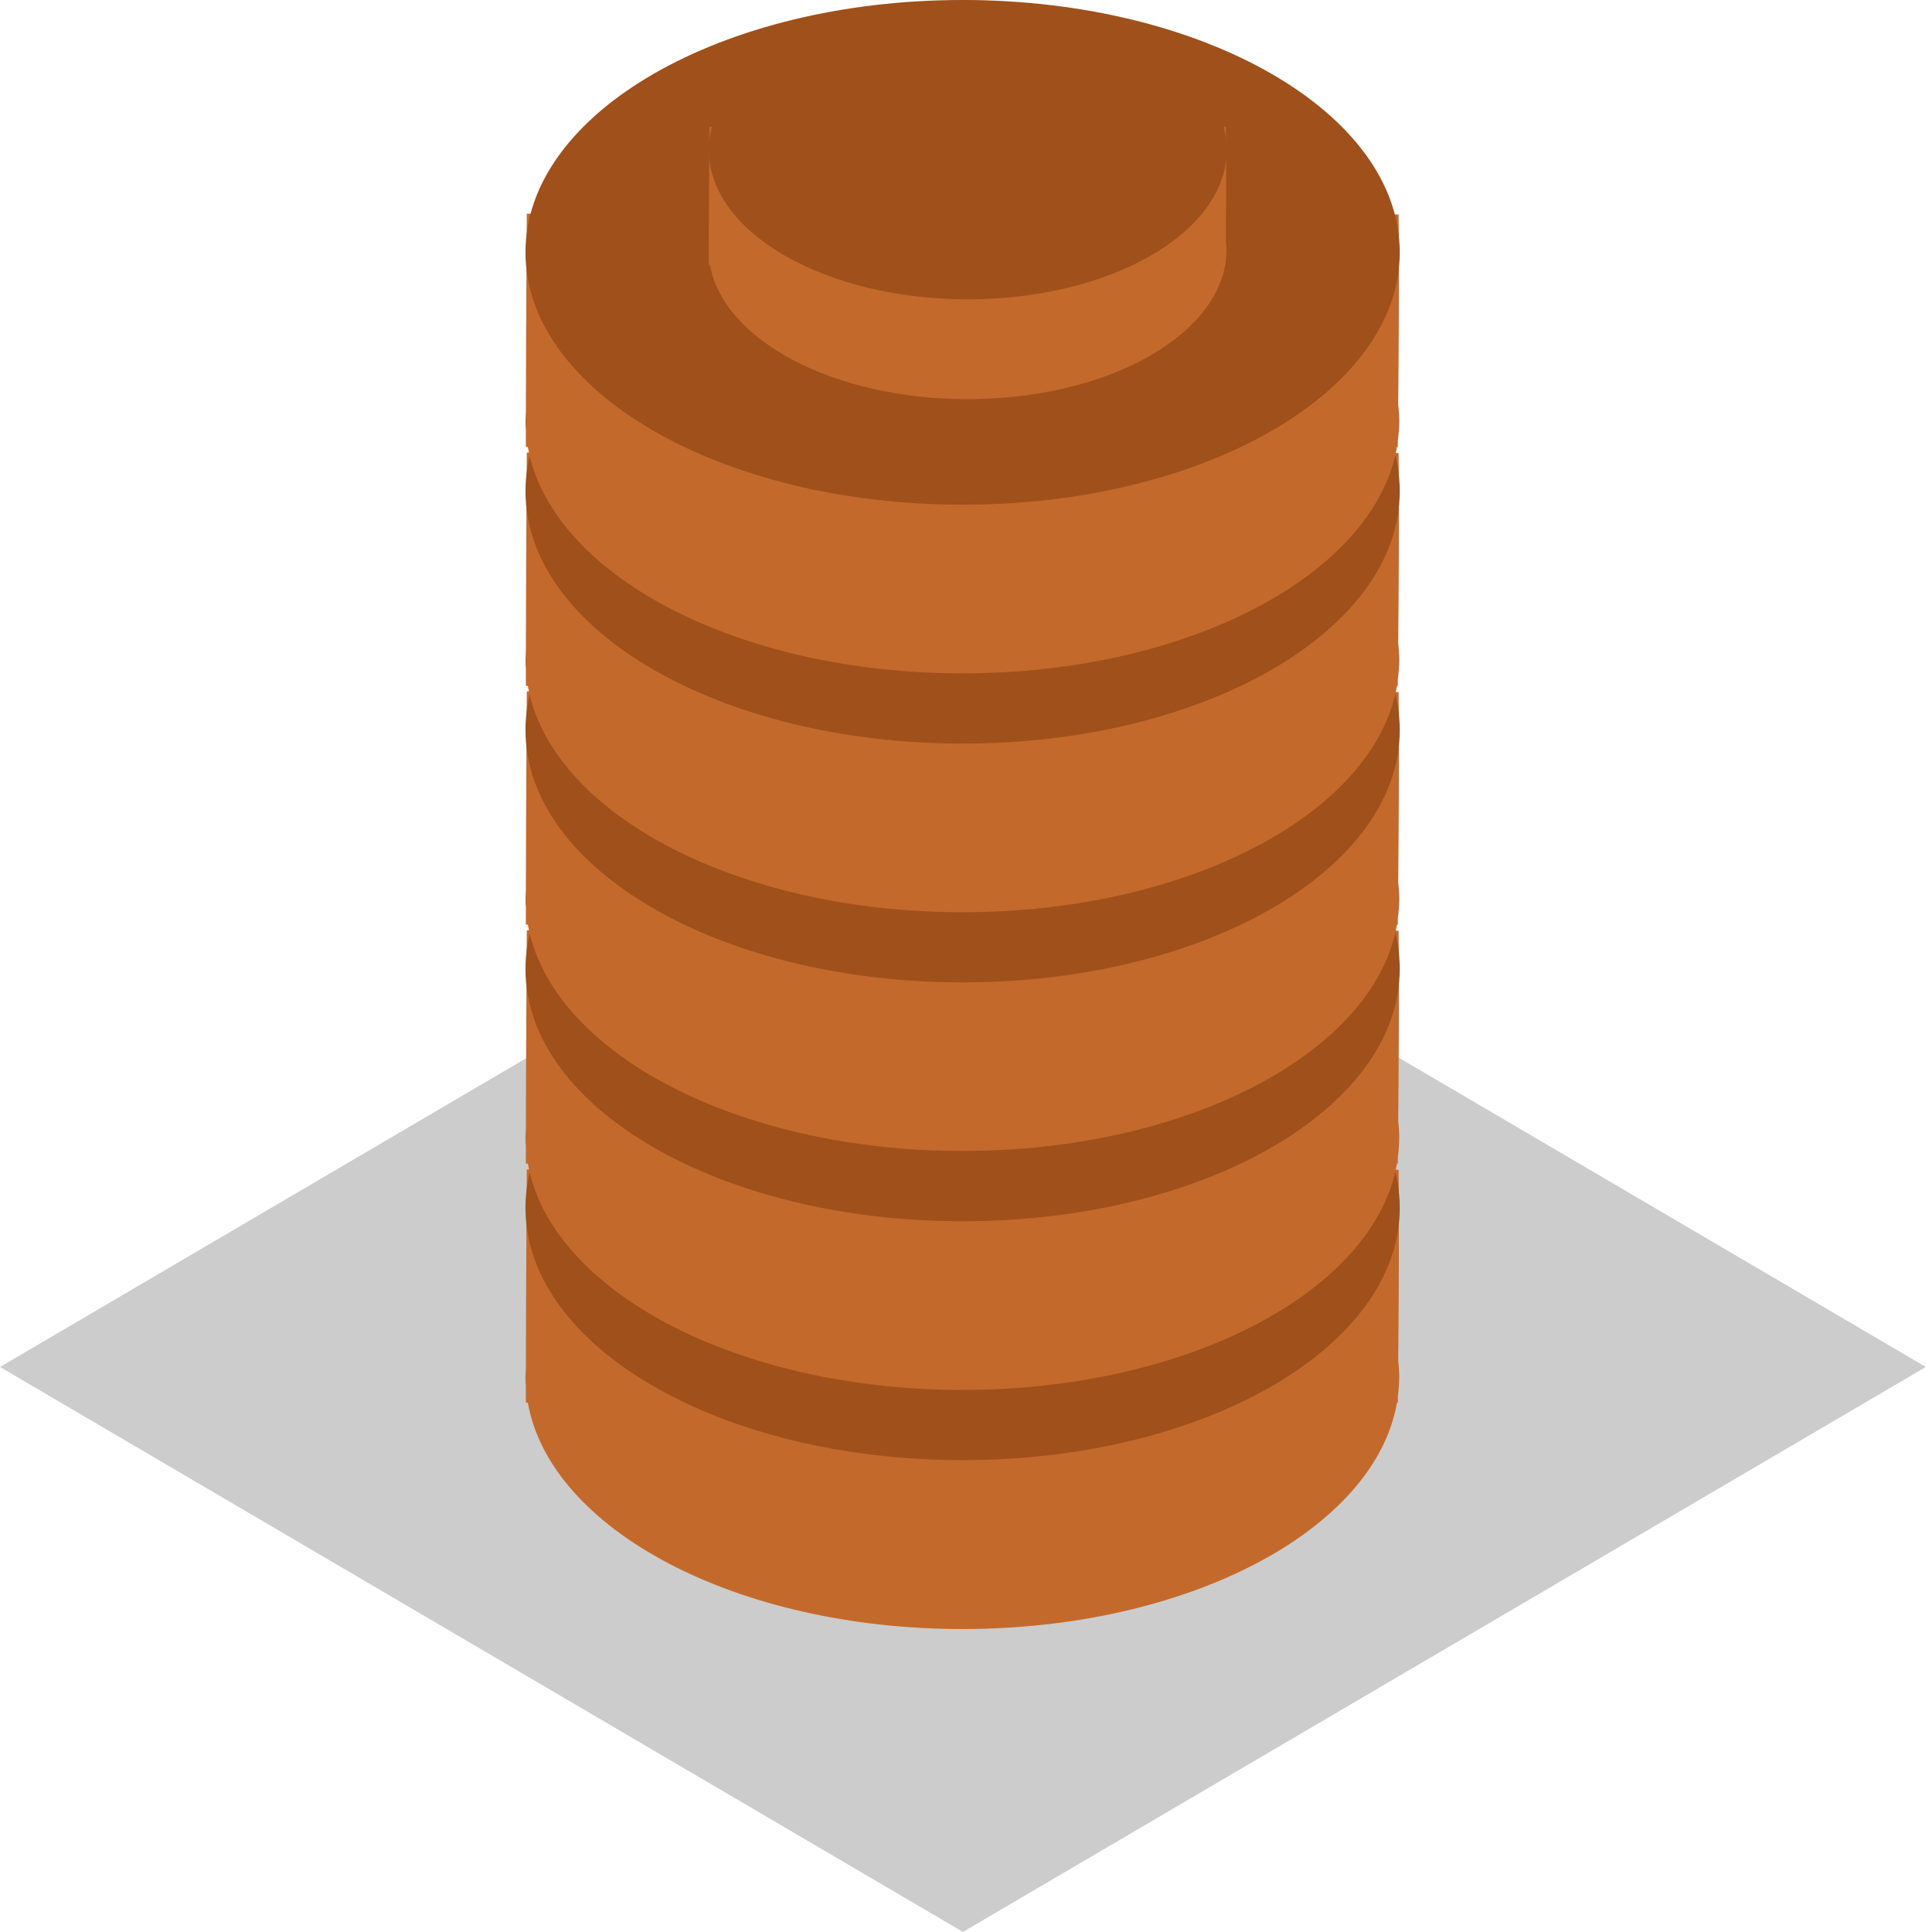
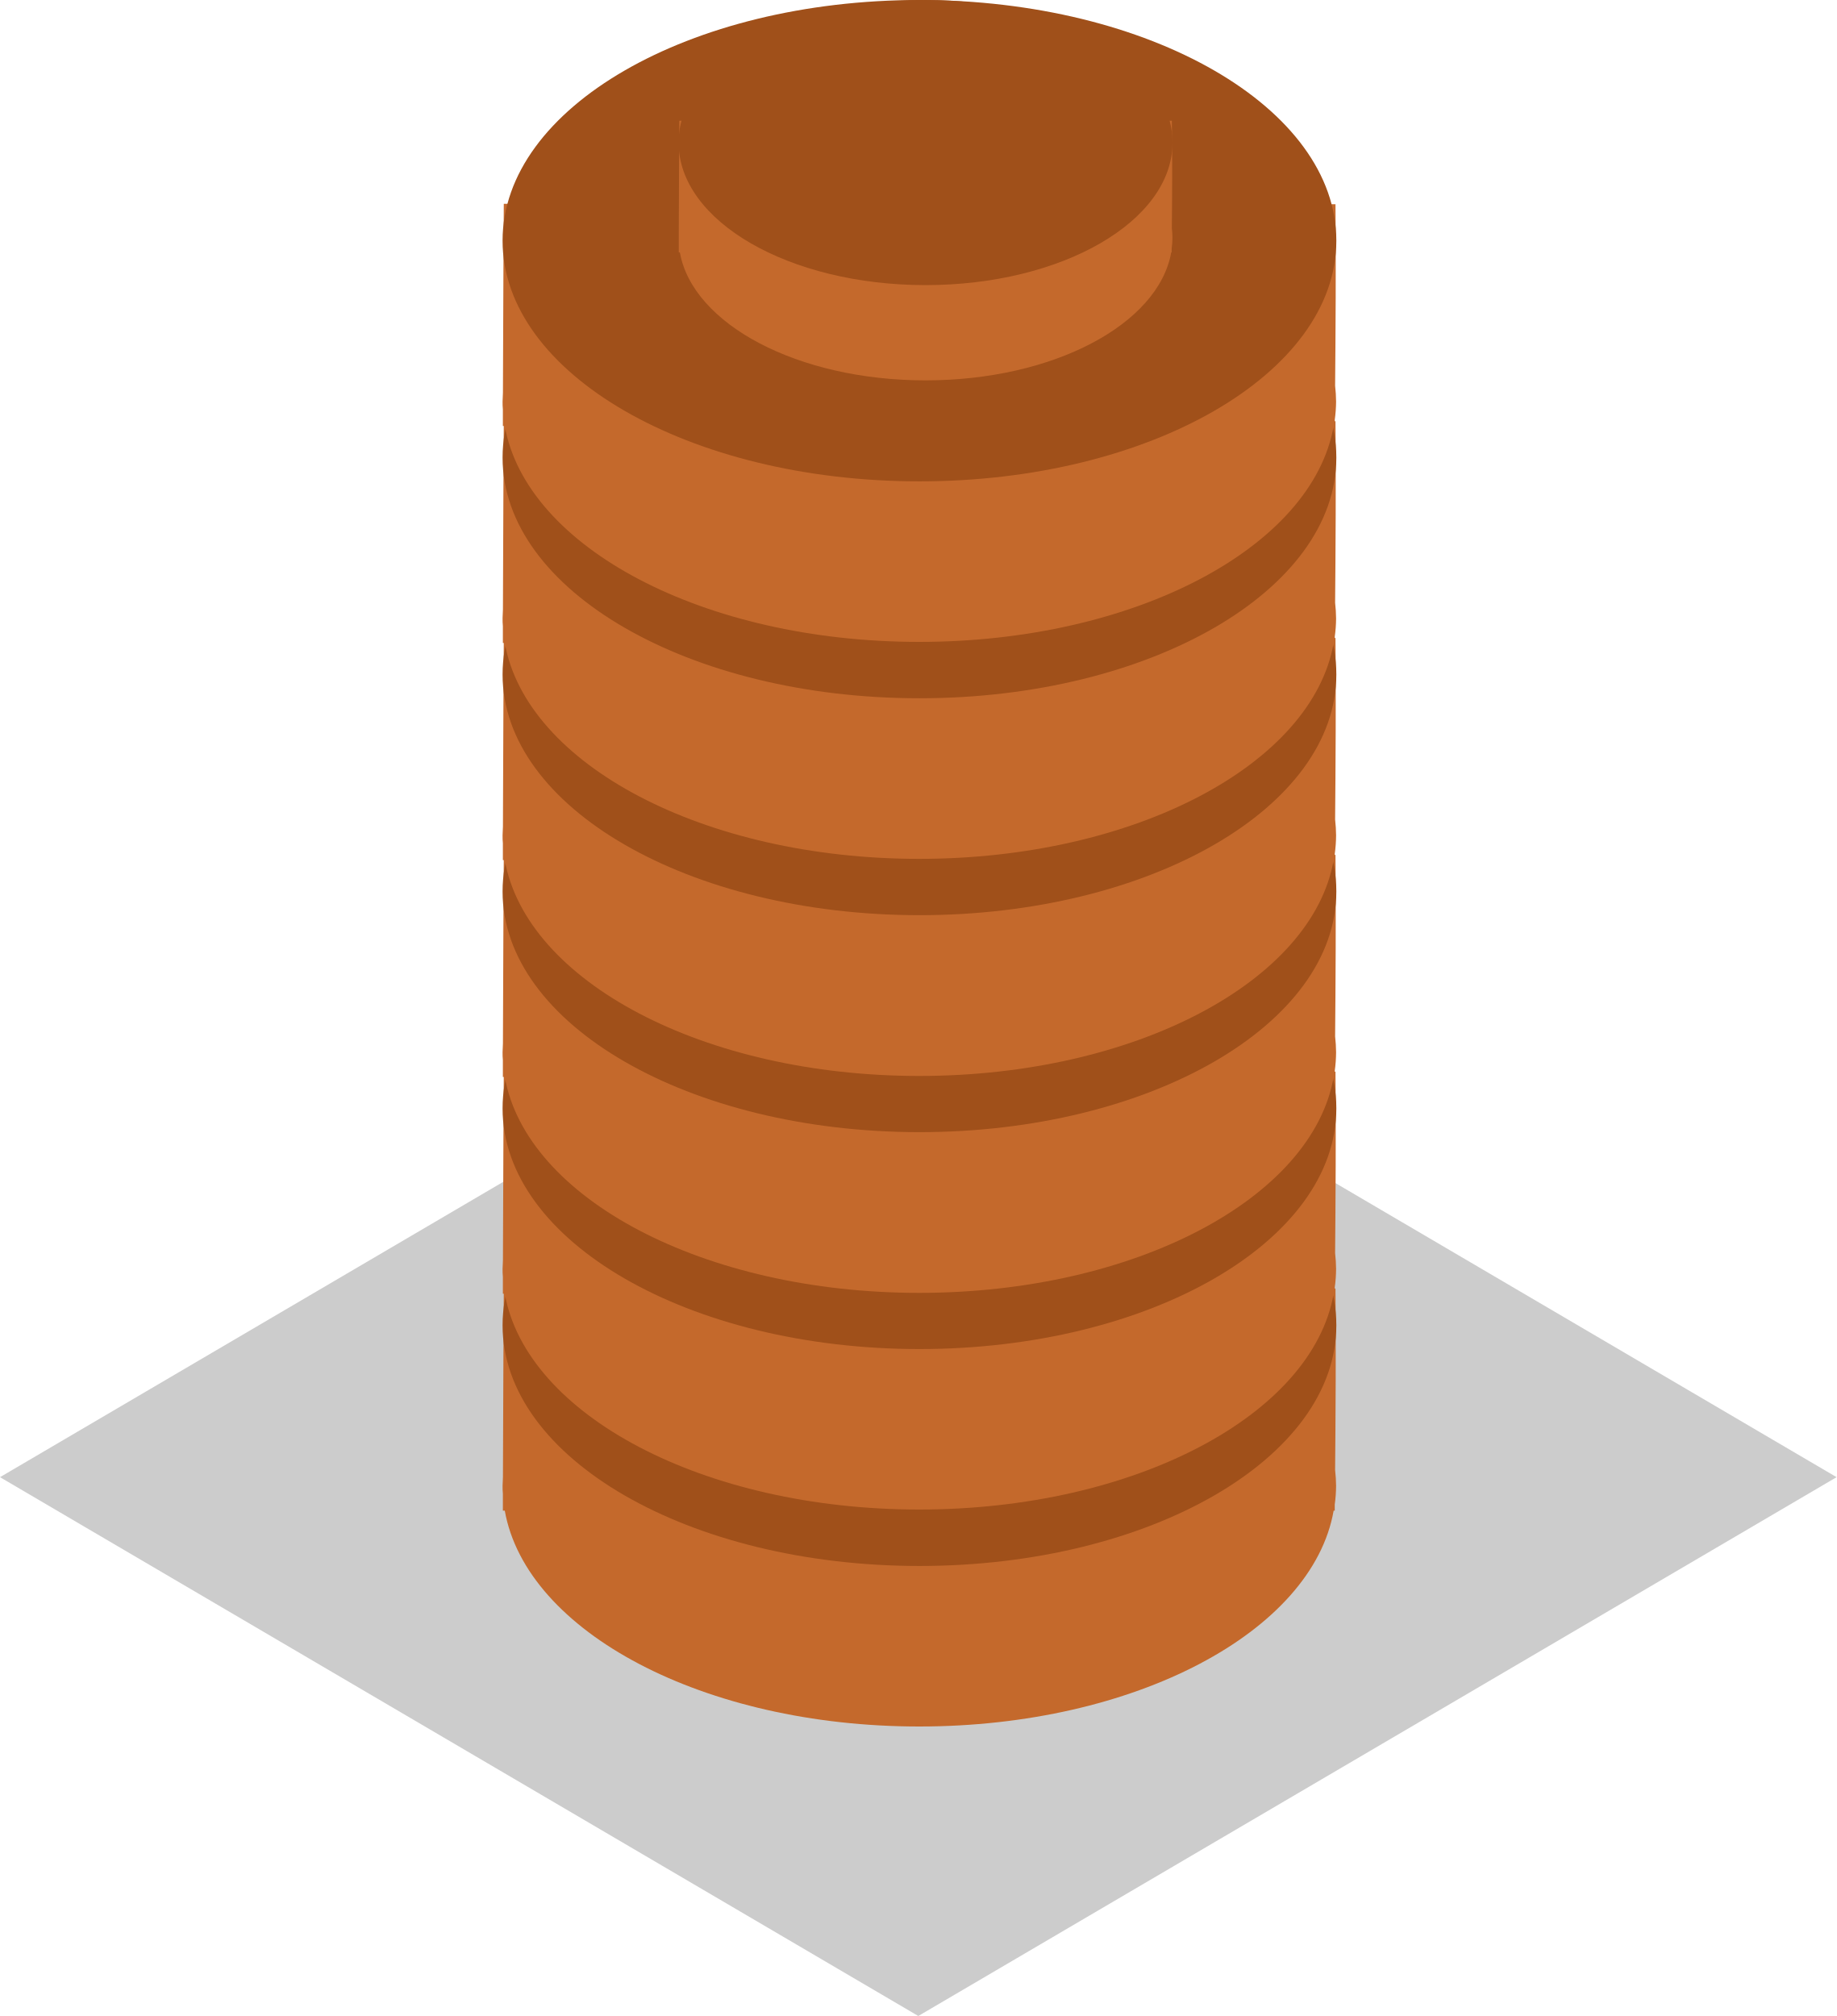
- <svg xmlns="http://www.w3.org/2000/svg" viewBox="0 0 301.34 302.33">
+ <svg xmlns="http://www.w3.org/2000/svg" viewBox="0 0 301.34 330.78">
  <defs>
    <style>.a{fill:#ccc;}.b{fill:#c4692c;}.c{fill:#a0501a;}</style>
  </defs>
-   <polygon class="a" points="150.67 125.5 0 213.91 150.67 302.32 301.34 213.91 150.67 125.5" />
-   <path class="b" d="M82.43,183s-.12,18.11-.15,31c0,.48-.06.95-.06,1.43s0,.88.06,1.31c0,1,0,1.9,0,2.76h.31c3.53,19.9,32.65,35.42,68,35.42s64.51-15.52,68-35.42h.13s0-.36,0-1a22.27,22.27,0,0,0,.22-3.06,22.54,22.54,0,0,0-.16-2.6c.08-7.79.17-20.76.06-29.78" />
-   <ellipse class="c" cx="150.62" cy="189" rx="68.4" ry="39.49" />
-   <path class="b" d="M82.43,145.57s-.12,18.11-.15,31c0,.48-.06,1-.06,1.44s0,.87.06,1.31c0,1,0,1.89,0,2.76h.31c3.53,19.9,32.65,35.42,68,35.42s64.51-15.52,68-35.42h.13s0-.36,0-1a21.23,21.23,0,0,0,.06-5.65c.08-7.8.17-20.77.06-29.79" />
-   <ellipse class="c" cx="150.62" cy="151.62" rx="68.4" ry="39.49" />
-   <path class="b" d="M82.43,108.19s-.12,18.11-.15,31c0,.47-.06.95-.06,1.43s0,.88.06,1.31c0,1,0,1.9,0,2.76h.31c3.53,19.9,32.65,35.42,68,35.42s64.51-15.52,68-35.42h.13s0-.36,0-1a22.12,22.12,0,0,0,.22-3,22.54,22.54,0,0,0-.16-2.6c.08-7.79.17-20.77.06-29.79" />
-   <ellipse class="c" cx="150.62" cy="114.24" rx="68.4" ry="39.49" />
-   <path class="b" d="M82.43,70.82s-.12,18.11-.15,31c0,.48-.06,1-.06,1.43s0,.88.06,1.32c0,1,0,1.89,0,2.76h.31c3.53,19.89,32.65,35.42,68,35.42s64.51-15.53,68-35.42h.13s0-.37,0-1a22.27,22.27,0,0,0,.22-3.06,22.54,22.54,0,0,0-.16-2.6c.08-7.79.17-20.76.06-29.78" />
-   <ellipse class="c" cx="150.62" cy="76.87" rx="68.4" ry="39.49" />
-   <path class="b" d="M82.43,33.44s-.12,18.11-.15,31c0,.48-.06,1-.06,1.44s0,.87.06,1.31c0,1,0,1.9,0,2.76h.31c3.53,19.9,32.65,35.42,68,35.42s64.51-15.52,68-35.42h.13s0-.36,0-1a22.12,22.12,0,0,0,.22-3,22.4,22.4,0,0,0-.16-2.6c.08-7.79.17-20.77.06-29.79" />
-   <ellipse class="c" cx="150.62" cy="39.49" rx="68.4" ry="39.49" />
-   <path class="b" d="M111,19.86s-.07,10.73-.09,18.34c0,.28,0,.56,0,.85s0,.52,0,.78v1.63h.18c2.09,11.79,19.34,21,40.31,21s38.21-9.19,40.31-21h.07s0-.21,0-.6a13.65,13.65,0,0,0,.13-1.81,13.13,13.13,0,0,0-.1-1.54c.05-4.62.1-12.3,0-17.65" />
-   <ellipse class="c" cx="151.43" cy="23.45" rx="40.52" ry="23.39" />
+   <polygon class="a" points="150.67 153.95 0 242.37 150.67 330.78 301.34 242.37 150.67 153.95" />
+   <path class="b" d="M82.66,211.4s-.11,18.11-.14,30.95c0,.48-.06,1-.06,1.43s0,.88.05,1.32v2.76h.31c3.53,19.89,32.64,35.42,68,35.42s64.51-15.53,68-35.42H219s0-.37,0-1a24,24,0,0,0,.22-3.06,25.2,25.2,0,0,0-.16-2.6c.07-7.79.16-20.76.06-29.78" />
+   <ellipse class="c" cx="150.86" cy="217.45" rx="68.4" ry="39.49" />
+   <path class="b" d="M82.66,175.81s-.11,18.11-.14,30.95c0,.48-.06,1-.06,1.43s0,.88.05,1.31v2.77h.31c3.53,19.89,32.64,35.41,68,35.41s64.51-15.52,68-35.41H219s0-.37,0-1a24,24,0,0,0,.22-3.06,25,25,0,0,0-.16-2.6c.07-7.79.16-20.76.06-29.78" />
+   <ellipse class="c" cx="150.86" cy="181.86" rx="68.4" ry="39.49" />
+   <path class="b" d="M82.66,140.21s-.11,18.11-.14,31c0,.47-.06,1-.06,1.43s0,.88.05,1.31v2.76h.31c3.53,19.9,32.64,35.42,68,35.42s64.51-15.52,68-35.42H219s0-.36,0-1a23.67,23.67,0,0,0,.22-3.05,25,25,0,0,0-.16-2.6c.07-7.79.16-20.76.06-29.79" />
+   <ellipse class="c" cx="150.86" cy="146.27" rx="68.4" ry="39.49" />
+   <path class="b" d="M82.66,104.62s-.11,18.11-.14,31c0,.47-.06.95-.06,1.43s0,.88.05,1.31v2.76h.31c3.53,19.9,32.64,35.42,68,35.42s64.51-15.52,68-35.42H219s0-.36,0-1a23.8,23.8,0,0,0,.22-3.05,25,25,0,0,0-.16-2.6c.07-7.79.16-20.76.06-29.79" />
+   <ellipse class="c" cx="150.86" cy="110.67" rx="68.4" ry="39.49" />
+   <path class="b" d="M82.66,69s-.11,18.11-.14,31c0,.47-.06,1-.06,1.43s0,.87.05,1.31v2.76h.31c3.53,19.9,32.64,35.42,68,35.42s64.51-15.52,68-35.42H219s0-.36,0-1a23.8,23.8,0,0,0,.22-3,24.86,24.86,0,0,0-.16-2.6c.07-7.79.16-20.77.06-29.79" />
+   <ellipse class="c" cx="150.86" cy="75.08" rx="68.4" ry="39.49" />
+   <path class="b" d="M82.66,33.44s-.11,18.11-.14,31c0,.48-.06,1-.06,1.44s0,.87.05,1.31V69.9h.31c3.53,19.9,32.64,35.42,68,35.42s64.51-15.52,68-35.42H219s0-.36,0-1a23.8,23.8,0,0,0,.22-3,24.86,24.86,0,0,0-.16-2.6c.07-7.79.16-20.77.06-29.79" />
+   <ellipse class="c" cx="150.86" cy="39.49" rx="68.4" ry="39.49" />
+   <path class="b" d="M111.46,19.81s-.07,10.73-.09,18.34c0,.28,0,.56,0,.85s0,.51,0,.77v1.64h.18c2.09,11.78,19.34,21,40.31,21s38.21-9.2,40.31-21h.07s0-.22,0-.61a13.5,13.5,0,0,0,.13-1.8,13.13,13.13,0,0,0-.1-1.54c.05-4.62.1-12.31,0-17.65" />
+   <ellipse class="c" cx="151.86" cy="23.39" rx="40.52" ry="23.39" />
</svg>
